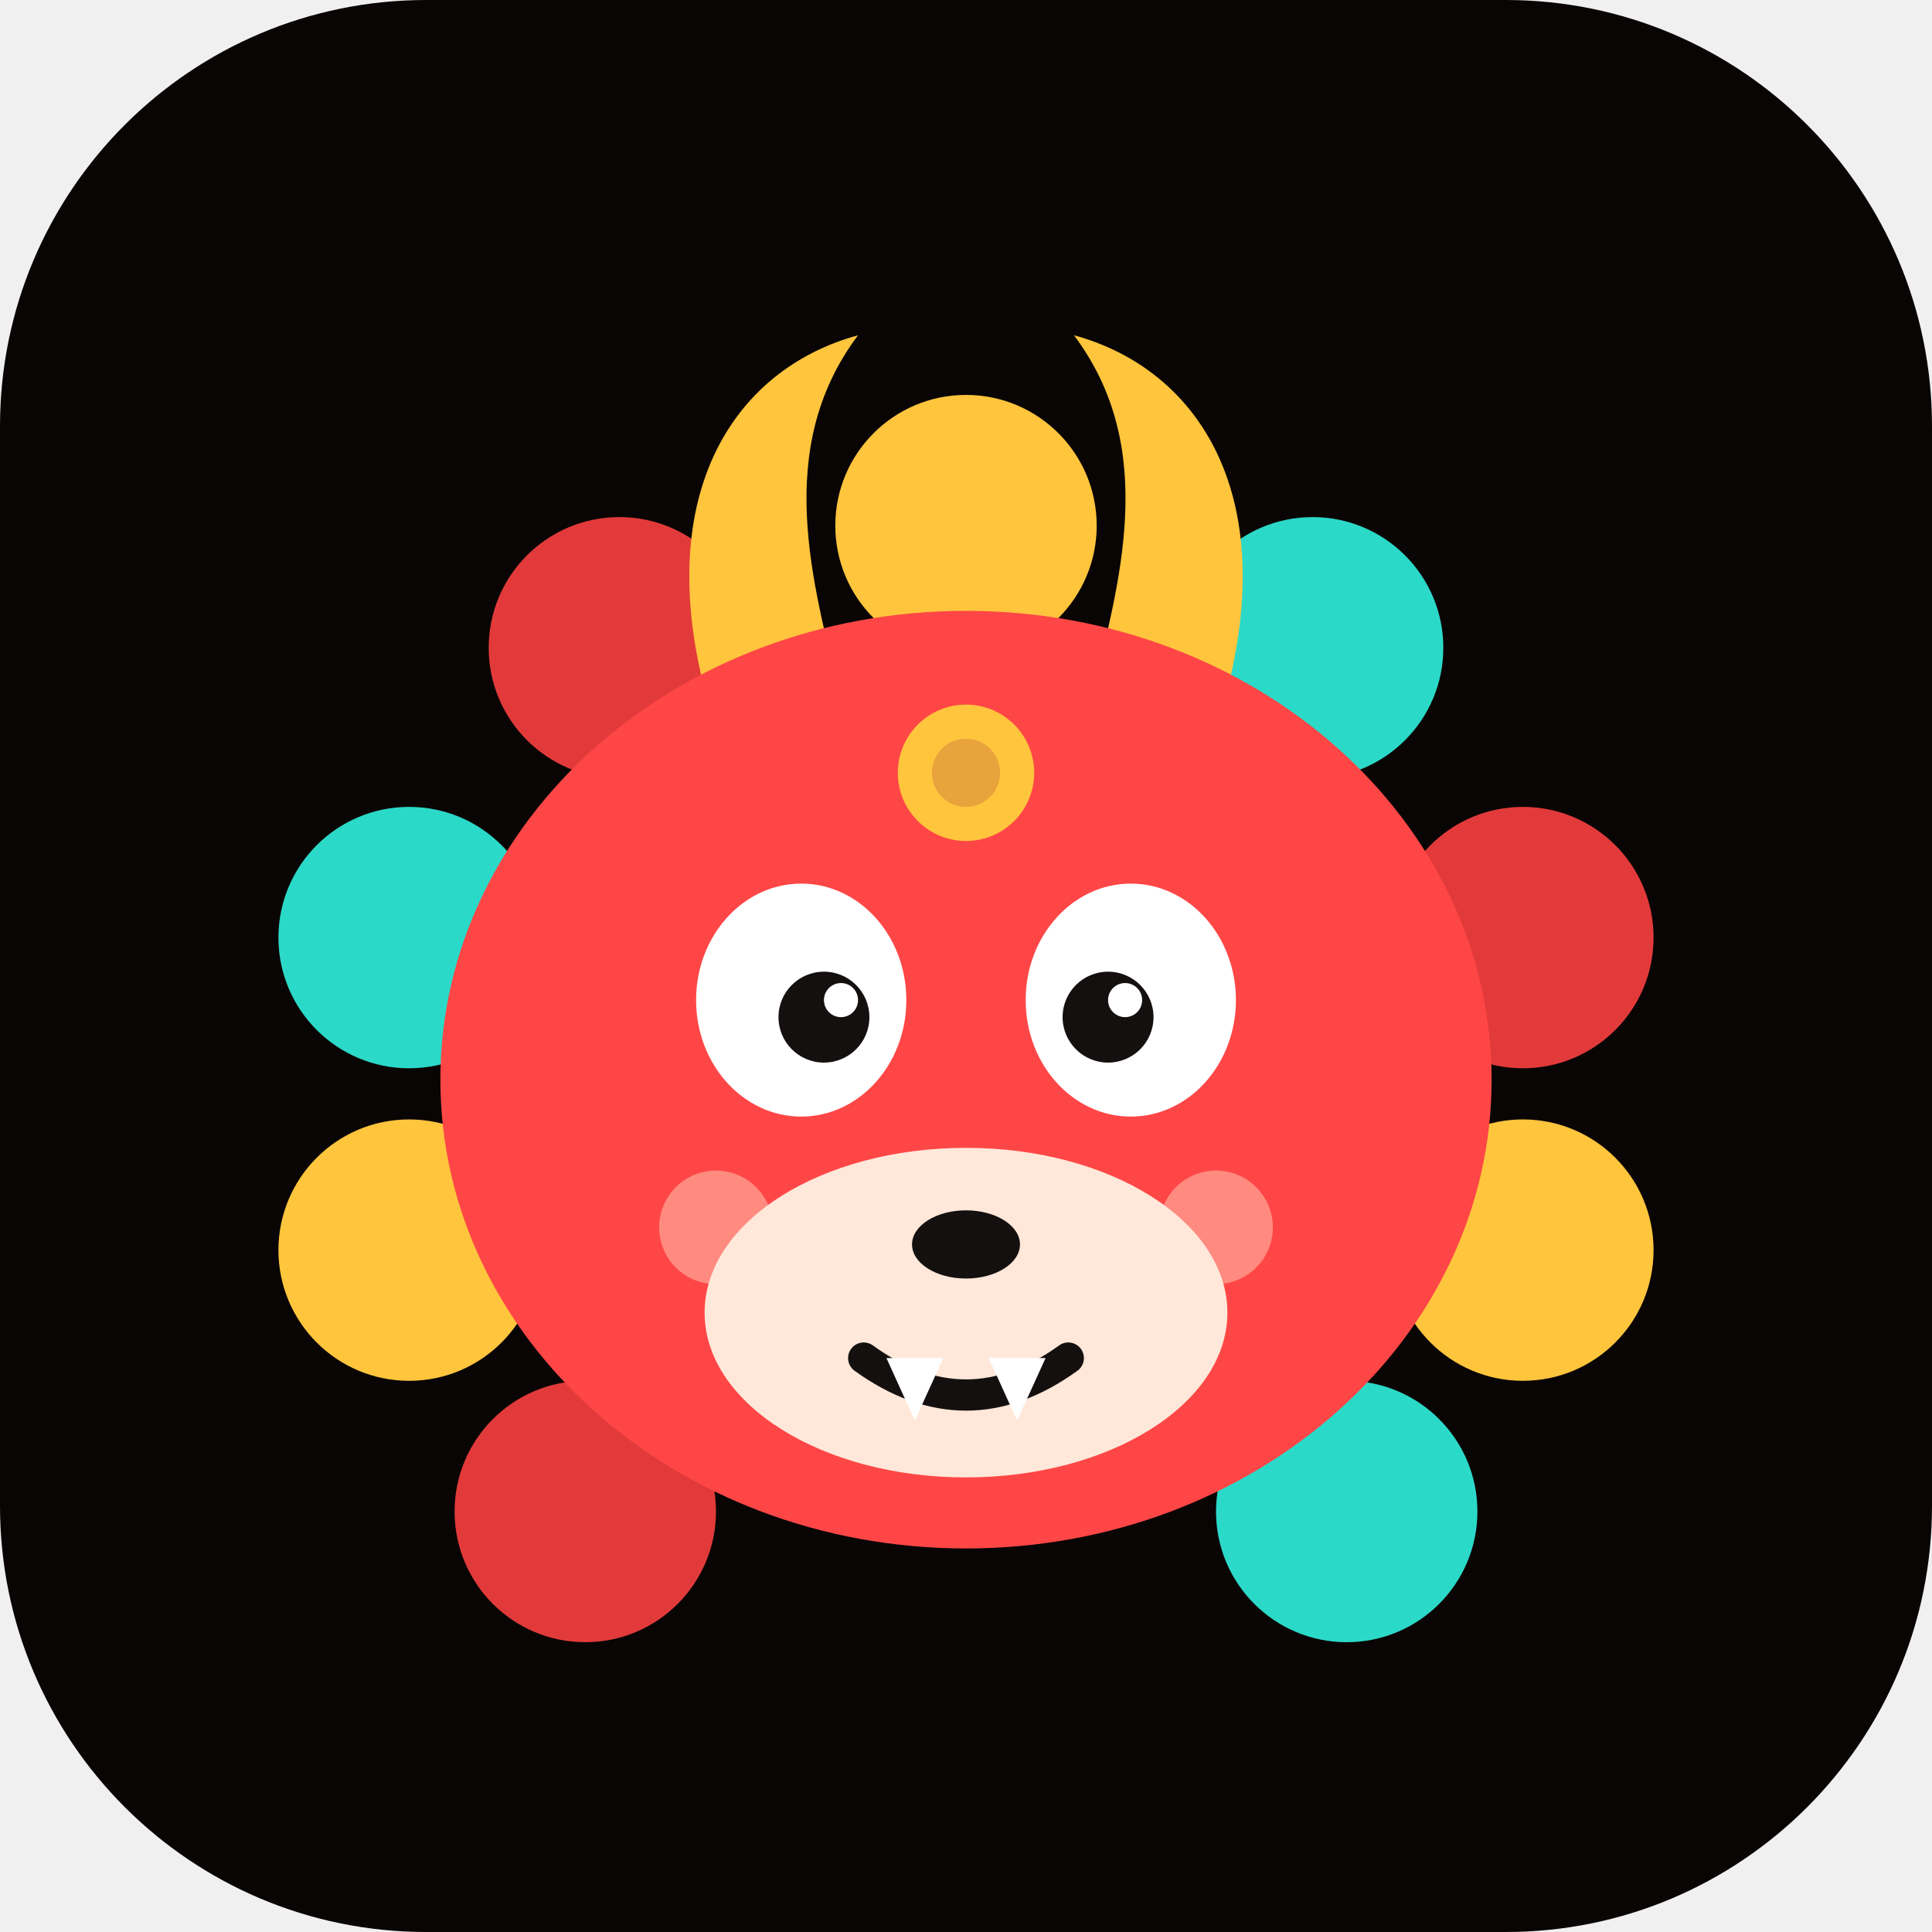
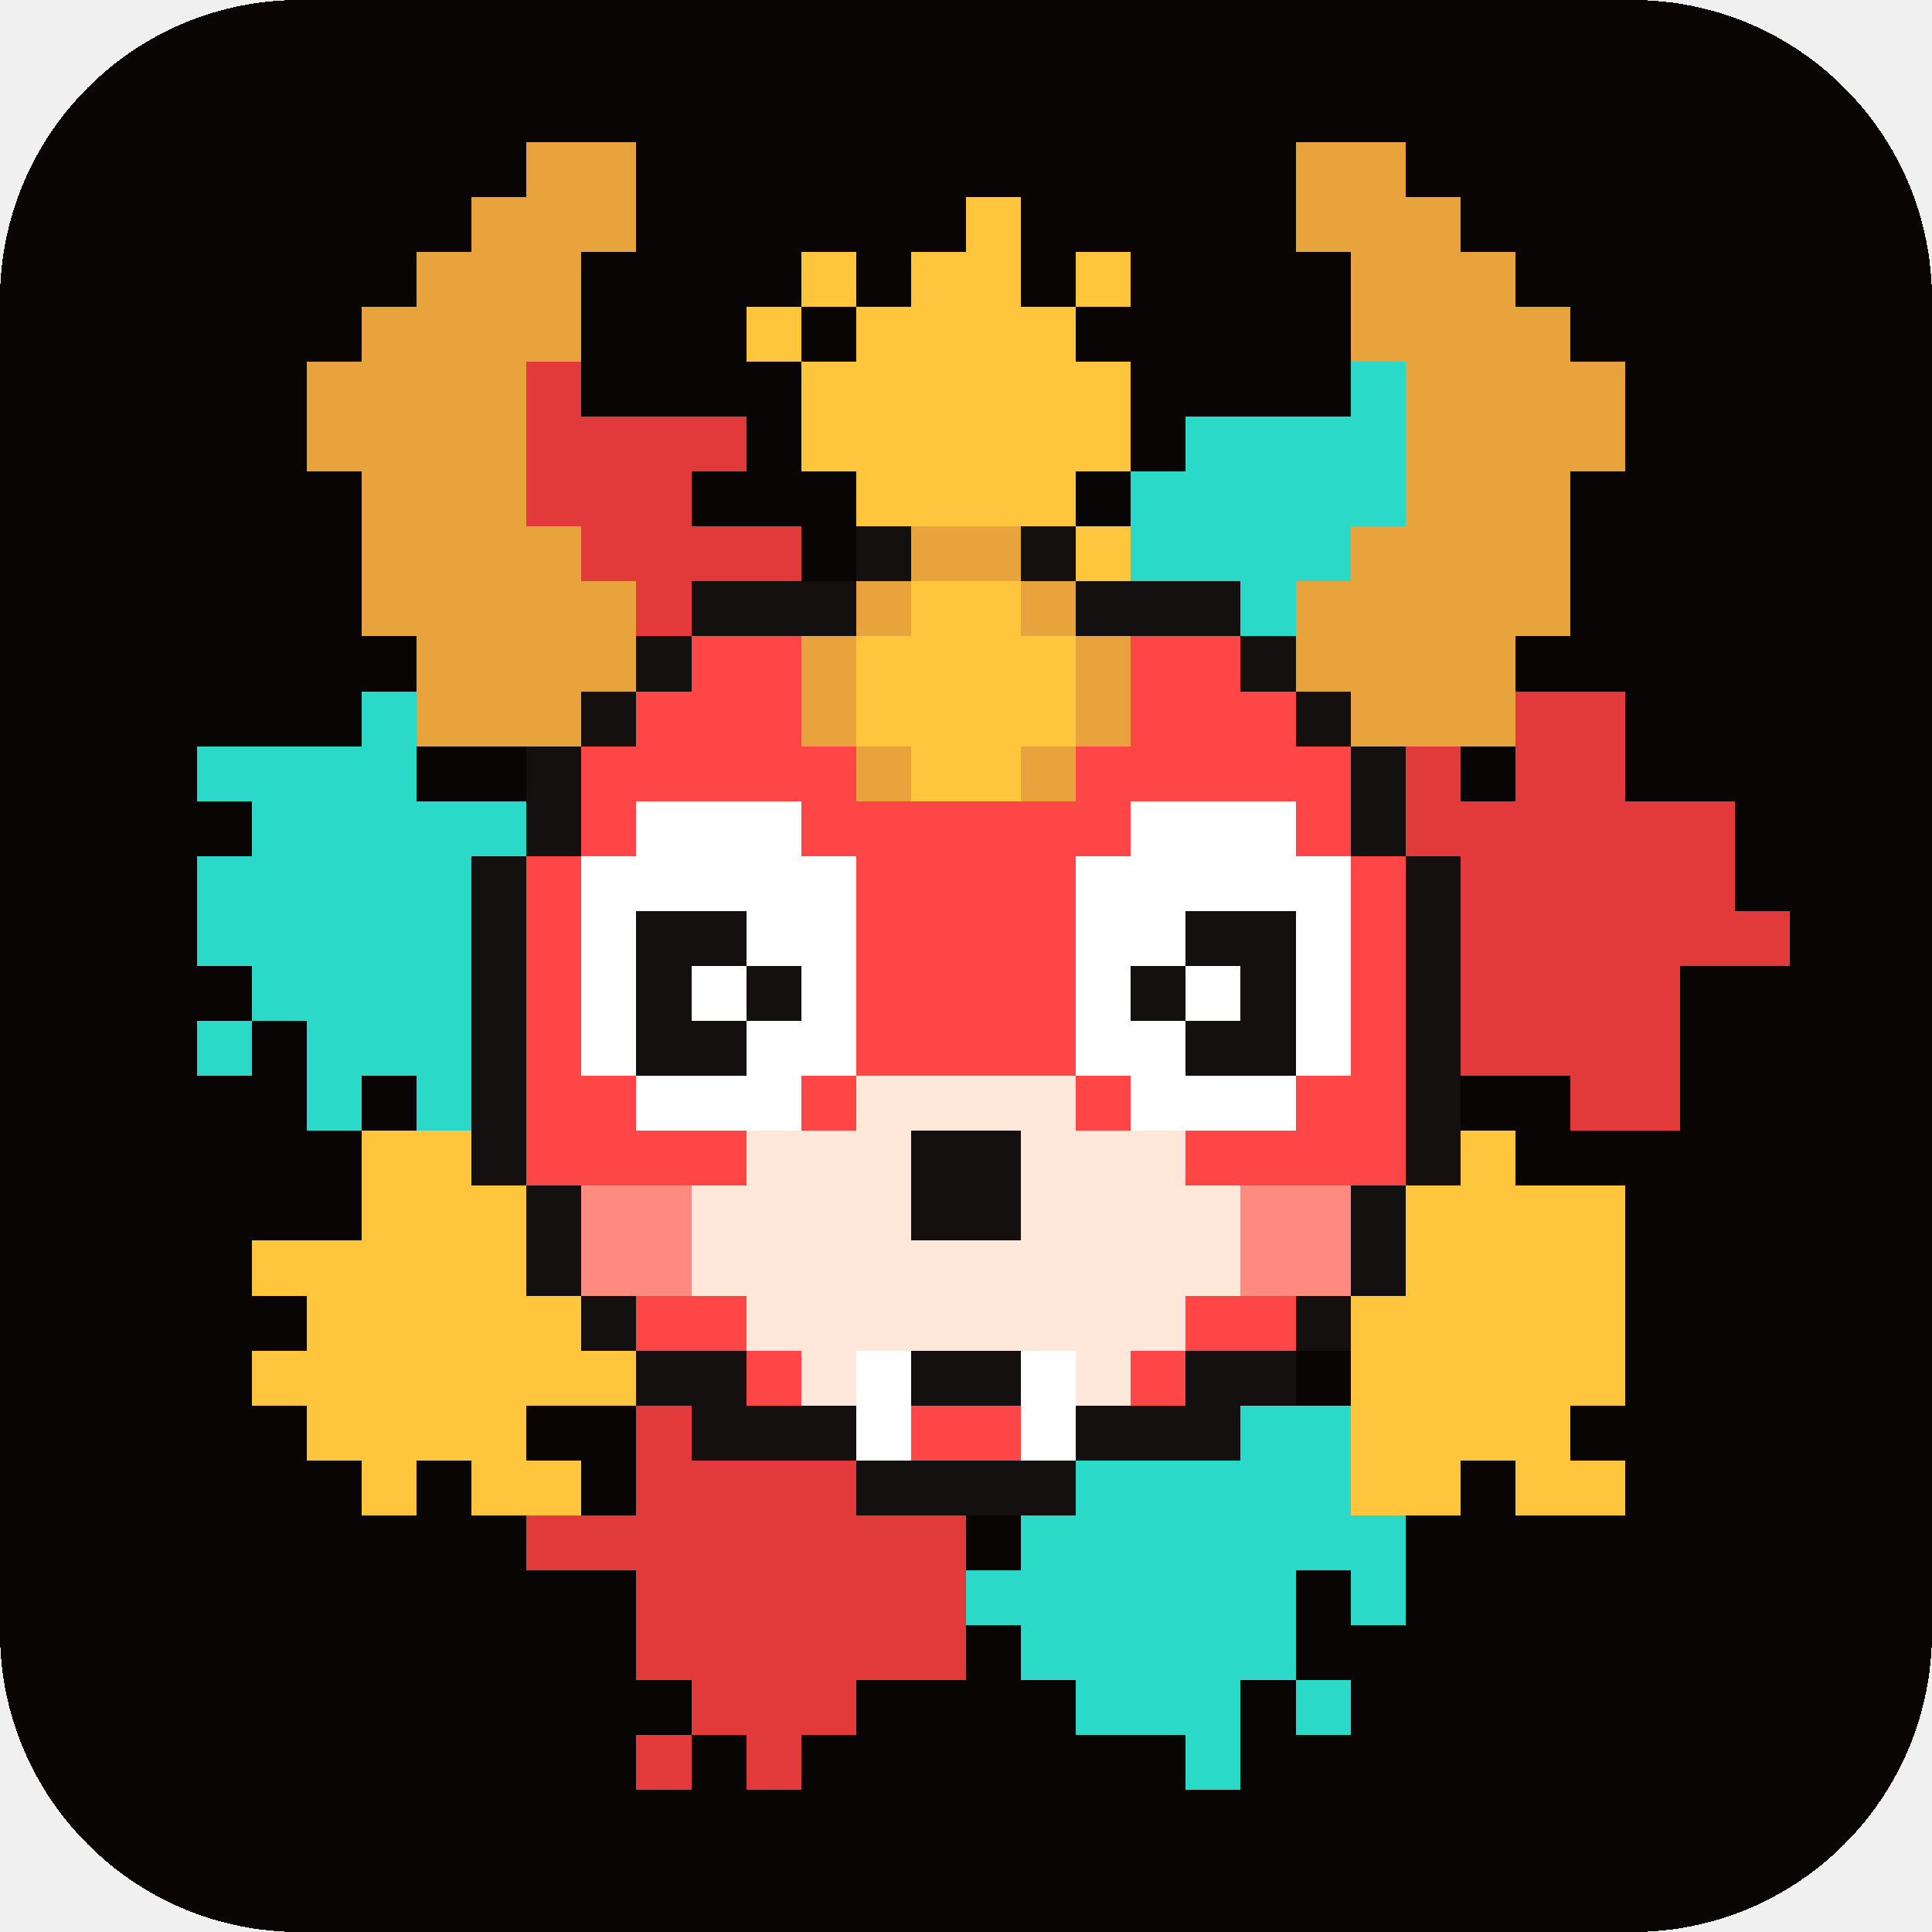
- <svg xmlns="http://www.w3.org/2000/svg" viewBox="0 0 680 680" width="680" height="680">
-   <rect x="0" y="0" width="680" height="680" rx="150" fill="#0A0505" />
-   <g>
-     <circle cx="340" cy="185" r="46" fill="#FFC53D" />
-     <circle cx="462" cy="228" r="46" fill="#2BD9C8" />
-     <circle cx="536" cy="330" r="46" fill="#E23A3A" />
-     <circle cx="536" cy="440" r="46" fill="#FFC53D" />
-     <circle cx="474" cy="532" r="46" fill="#2BD9C8" />
-     <circle cx="206" cy="532" r="46" fill="#E23A3A" />
-     <circle cx="144" cy="440" r="46" fill="#FFC53D" />
-     <circle cx="144" cy="330" r="46" fill="#2BD9C8" />
-     <circle cx="218" cy="228" r="46" fill="#E23A3A" />
+ <svg xmlns="http://www.w3.org/2000/svg" viewBox="0 0 32 32" width="1024" height="1024" shape-rendering="crispEdges">
+   <rect width="32" height="32" rx="4.96" fill="#0A0505" />
+   <g transform="translate(1.440 1.440) scale(0.91)">
+     <rect x="8" y="1" width="2" height="1" fill="#E8A33D" />
+     <rect x="22" y="1" width="2" height="1" fill="#E8A33D" />
+     <rect x="7" y="2" width="3" height="1" fill="#E8A33D" />
+     <rect x="16" y="2" width="1" height="1" fill="#FFC53D" />
+     <rect x="22" y="2" width="3" height="1" fill="#E8A33D" />
+     <rect x="6" y="3" width="3" height="1" fill="#E8A33D" />
+     <rect x="13" y="3" width="1" height="1" fill="#FFC53D" />
+     <rect x="15" y="3" width="2" height="1" fill="#FFC53D" />
+     <rect x="18" y="3" width="1" height="1" fill="#FFC53D" />
+     <rect x="23" y="3" width="3" height="1" fill="#E8A33D" />
+     <rect x="5" y="4" width="4" height="1" fill="#E8A33D" />
+     <rect x="12" y="4" width="1" height="1" fill="#FFC53D" />
+     <rect x="14" y="4" width="4" height="1" fill="#FFC53D" />
+     <rect x="23" y="4" width="4" height="1" fill="#E8A33D" />
+     <rect x="4" y="5" width="4" height="1" fill="#E8A33D" />
+     <rect x="8" y="5" width="1" height="1" fill="#E23A3A" />
+     <rect x="13" y="5" width="6" height="1" fill="#FFC53D" />
+     <rect x="23" y="5" width="1" height="1" fill="#2BD9C8" />
+     <rect x="24" y="5" width="4" height="1" fill="#E8A33D" />
+     <rect x="4" y="6" width="4" height="1" fill="#E8A33D" />
+     <rect x="8" y="6" width="4" height="1" fill="#E23A3A" />
+     <rect x="13" y="6" width="6" height="1" fill="#FFC53D" />
+     <rect x="20" y="6" width="4" height="1" fill="#2BD9C8" />
+     <rect x="24" y="6" width="4" height="1" fill="#E8A33D" />
+     <rect x="5" y="7" width="3" height="1" fill="#E8A33D" />
+     <rect x="8" y="7" width="3" height="1" fill="#E23A3A" />
+     <rect x="14" y="7" width="4" height="1" fill="#FFC53D" />
+     <rect x="19" y="7" width="5" height="1" fill="#2BD9C8" />
+     <rect x="24" y="7" width="3" height="1" fill="#E8A33D" />
+     <rect x="5" y="8" width="4" height="1" fill="#E8A33D" />
+     <rect x="9" y="8" width="4" height="1" fill="#E23A3A" />
+     <rect x="14" y="8" width="1" height="1" fill="#14100F" />
+     <rect x="15" y="8" width="2" height="1" fill="#E8A33D" />
+     <rect x="17" y="8" width="1" height="1" fill="#14100F" />
+     <rect x="18" y="8" width="1" height="1" fill="#FFC53D" />
+     <rect x="19" y="8" width="4" height="1" fill="#2BD9C8" />
+     <rect x="23" y="8" width="4" height="1" fill="#E8A33D" />
+     <rect x="5" y="9" width="5" height="1" fill="#E8A33D" />
+     <rect x="10" y="9" width="1" height="1" fill="#E23A3A" />
+     <rect x="11" y="9" width="3" height="1" fill="#14100F" />
+     <rect x="14" y="9" width="1" height="1" fill="#E8A33D" />
+     <rect x="15" y="9" width="2" height="1" fill="#FFC53D" />
+     <rect x="17" y="9" width="1" height="1" fill="#E8A33D" />
+     <rect x="18" y="9" width="3" height="1" fill="#14100F" />
+     <rect x="21" y="9" width="1" height="1" fill="#2BD9C8" />
+     <rect x="22" y="9" width="5" height="1" fill="#E8A33D" />
+     <rect x="6" y="10" width="4" height="1" fill="#E8A33D" />
+     <rect x="10" y="10" width="1" height="1" fill="#14100F" />
+     <rect x="11" y="10" width="2" height="1" fill="#FF4646" />
+     <rect x="13" y="10" width="1" height="1" fill="#E8A33D" />
+     <rect x="14" y="10" width="4" height="1" fill="#FFC53D" />
+     <rect x="18" y="10" width="1" height="1" fill="#E8A33D" />
+     <rect x="19" y="10" width="2" height="1" fill="#FF4646" />
+     <rect x="21" y="10" width="1" height="1" fill="#14100F" />
+     <rect x="22" y="10" width="4" height="1" fill="#E8A33D" />
+     <rect x="5" y="11" width="1" height="1" fill="#2BD9C8" />
+     <rect x="6" y="11" width="3" height="1" fill="#E8A33D" />
+     <rect x="9" y="11" width="1" height="1" fill="#14100F" />
+     <rect x="10" y="11" width="3" height="1" fill="#FF4646" />
+     <rect x="13" y="11" width="1" height="1" fill="#E8A33D" />
+     <rect x="14" y="11" width="4" height="1" fill="#FFC53D" />
+     <rect x="18" y="11" width="1" height="1" fill="#E8A33D" />
+     <rect x="19" y="11" width="3" height="1" fill="#FF4646" />
+     <rect x="22" y="11" width="1" height="1" fill="#14100F" />
+     <rect x="23" y="11" width="3" height="1" fill="#E8A33D" />
+     <rect x="26" y="11" width="2" height="1" fill="#E23A3A" />
+     <rect x="2" y="12" width="4" height="1" fill="#2BD9C8" />
+     <rect x="8" y="12" width="1" height="1" fill="#14100F" />
+     <rect x="9" y="12" width="5" height="1" fill="#FF4646" />
+     <rect x="14" y="12" width="1" height="1" fill="#E8A33D" />
+     <rect x="15" y="12" width="2" height="1" fill="#FFC53D" />
+     <rect x="17" y="12" width="1" height="1" fill="#E8A33D" />
+     <rect x="18" y="12" width="5" height="1" fill="#FF4646" />
+     <rect x="23" y="12" width="1" height="1" fill="#14100F" />
+     <rect x="24" y="12" width="1" height="1" fill="#E23A3A" />
+     <rect x="26" y="12" width="2" height="1" fill="#E23A3A" />
+     <rect x="3" y="13" width="5" height="1" fill="#2BD9C8" />
+     <rect x="8" y="13" width="1" height="1" fill="#14100F" />
+     <rect x="9" y="13" width="1" height="1" fill="#FF4646" />
+     <rect x="10" y="13" width="3" height="1" fill="#FFFFFF" />
+     <rect x="13" y="13" width="6" height="1" fill="#FF4646" />
+     <rect x="19" y="13" width="3" height="1" fill="#FFFFFF" />
+     <rect x="22" y="13" width="1" height="1" fill="#FF4646" />
+     <rect x="23" y="13" width="1" height="1" fill="#14100F" />
+     <rect x="24" y="13" width="6" height="1" fill="#E23A3A" />
+     <rect x="2" y="14" width="5" height="1" fill="#2BD9C8" />
+     <rect x="7" y="14" width="1" height="1" fill="#14100F" />
+     <rect x="8" y="14" width="1" height="1" fill="#FF4646" />
+     <rect x="9" y="14" width="5" height="1" fill="#FFFFFF" />
+     <rect x="14" y="14" width="4" height="1" fill="#FF4646" />
+     <rect x="18" y="14" width="5" height="1" fill="#FFFFFF" />
+     <rect x="23" y="14" width="1" height="1" fill="#FF4646" />
+     <rect x="24" y="14" width="1" height="1" fill="#14100F" />
+     <rect x="25" y="14" width="5" height="1" fill="#E23A3A" />
+     <rect x="2" y="15" width="5" height="1" fill="#2BD9C8" />
+     <rect x="7" y="15" width="1" height="1" fill="#14100F" />
+     <rect x="8" y="15" width="1" height="1" fill="#FF4646" />
+     <rect x="9" y="15" width="1" height="1" fill="#FFFFFF" />
+     <rect x="10" y="15" width="2" height="1" fill="#14100F" />
+     <rect x="12" y="15" width="2" height="1" fill="#FFFFFF" />
+     <rect x="14" y="15" width="4" height="1" fill="#FF4646" />
+     <rect x="18" y="15" width="2" height="1" fill="#FFFFFF" />
+     <rect x="20" y="15" width="2" height="1" fill="#14100F" />
+     <rect x="22" y="15" width="1" height="1" fill="#FFFFFF" />
+     <rect x="23" y="15" width="1" height="1" fill="#FF4646" />
+     <rect x="24" y="15" width="1" height="1" fill="#14100F" />
+     <rect x="25" y="15" width="6" height="1" fill="#E23A3A" />
+     <rect x="3" y="16" width="4" height="1" fill="#2BD9C8" />
+     <rect x="7" y="16" width="1" height="1" fill="#14100F" />
+     <rect x="8" y="16" width="1" height="1" fill="#FF4646" />
+     <rect x="9" y="16" width="1" height="1" fill="#FFFFFF" />
+     <rect x="10" y="16" width="1" height="1" fill="#14100F" />
+     <rect x="11" y="16" width="1" height="1" fill="#FFFFFF" />
+     <rect x="12" y="16" width="1" height="1" fill="#14100F" />
+     <rect x="13" y="16" width="1" height="1" fill="#FFFFFF" />
+     <rect x="14" y="16" width="4" height="1" fill="#FF4646" />
+     <rect x="18" y="16" width="1" height="1" fill="#FFFFFF" />
+     <rect x="19" y="16" width="1" height="1" fill="#14100F" />
+     <rect x="20" y="16" width="1" height="1" fill="#FFFFFF" />
+     <rect x="21" y="16" width="1" height="1" fill="#14100F" />
+     <rect x="22" y="16" width="1" height="1" fill="#FFFFFF" />
+     <rect x="23" y="16" width="1" height="1" fill="#FF4646" />
+     <rect x="24" y="16" width="1" height="1" fill="#14100F" />
+     <rect x="25" y="16" width="4" height="1" fill="#E23A3A" />
+     <rect x="2" y="17" width="1" height="1" fill="#2BD9C8" />
+     <rect x="4" y="17" width="3" height="1" fill="#2BD9C8" />
+     <rect x="7" y="17" width="1" height="1" fill="#14100F" />
+     <rect x="8" y="17" width="1" height="1" fill="#FF4646" />
+     <rect x="9" y="17" width="1" height="1" fill="#FFFFFF" />
+     <rect x="10" y="17" width="2" height="1" fill="#14100F" />
+     <rect x="12" y="17" width="2" height="1" fill="#FFFFFF" />
+     <rect x="14" y="17" width="4" height="1" fill="#FF4646" />
+     <rect x="18" y="17" width="2" height="1" fill="#FFFFFF" />
+     <rect x="20" y="17" width="2" height="1" fill="#14100F" />
+     <rect x="22" y="17" width="1" height="1" fill="#FFFFFF" />
+     <rect x="23" y="17" width="1" height="1" fill="#FF4646" />
+     <rect x="24" y="17" width="1" height="1" fill="#14100F" />
+     <rect x="25" y="17" width="4" height="1" fill="#E23A3A" />
+     <rect x="4" y="18" width="1" height="1" fill="#2BD9C8" />
+     <rect x="6" y="18" width="1" height="1" fill="#2BD9C8" />
+     <rect x="7" y="18" width="1" height="1" fill="#14100F" />
+     <rect x="8" y="18" width="2" height="1" fill="#FF4646" />
+     <rect x="10" y="18" width="3" height="1" fill="#FFFFFF" />
+     <rect x="13" y="18" width="1" height="1" fill="#FF4646" />
+     <rect x="14" y="18" width="4" height="1" fill="#FFE8D9" />
+     <rect x="18" y="18" width="1" height="1" fill="#FF4646" />
+     <rect x="19" y="18" width="3" height="1" fill="#FFFFFF" />
+     <rect x="22" y="18" width="2" height="1" fill="#FF4646" />
+     <rect x="24" y="18" width="1" height="1" fill="#14100F" />
+     <rect x="27" y="18" width="2" height="1" fill="#E23A3A" />
+     <rect x="5" y="19" width="2" height="1" fill="#FFC53D" />
+     <rect x="7" y="19" width="1" height="1" fill="#14100F" />
+     <rect x="8" y="19" width="4" height="1" fill="#FF4646" />
+     <rect x="12" y="19" width="3" height="1" fill="#FFE8D9" />
+     <rect x="15" y="19" width="2" height="1" fill="#14100F" />
+     <rect x="17" y="19" width="3" height="1" fill="#FFE8D9" />
+     <rect x="20" y="19" width="4" height="1" fill="#FF4646" />
+     <rect x="24" y="19" width="1" height="1" fill="#14100F" />
+     <rect x="25" y="19" width="1" height="1" fill="#FFC53D" />
+     <rect x="5" y="20" width="3" height="1" fill="#FFC53D" />
+     <rect x="8" y="20" width="1" height="1" fill="#14100F" />
+     <rect x="9" y="20" width="2" height="1" fill="#FF8A80" />
+     <rect x="11" y="20" width="4" height="1" fill="#FFE8D9" />
+     <rect x="15" y="20" width="2" height="1" fill="#14100F" />
+     <rect x="17" y="20" width="4" height="1" fill="#FFE8D9" />
+     <rect x="21" y="20" width="2" height="1" fill="#FF8A80" />
+     <rect x="23" y="20" width="1" height="1" fill="#14100F" />
+     <rect x="24" y="20" width="4" height="1" fill="#FFC53D" />
+     <rect x="3" y="21" width="5" height="1" fill="#FFC53D" />
+     <rect x="8" y="21" width="1" height="1" fill="#14100F" />
+     <rect x="9" y="21" width="2" height="1" fill="#FF8A80" />
+     <rect x="11" y="21" width="10" height="1" fill="#FFE8D9" />
+     <rect x="21" y="21" width="2" height="1" fill="#FF8A80" />
+     <rect x="23" y="21" width="1" height="1" fill="#14100F" />
+     <rect x="24" y="21" width="4" height="1" fill="#FFC53D" />
+     <rect x="4" y="22" width="5" height="1" fill="#FFC53D" />
+     <rect x="9" y="22" width="1" height="1" fill="#14100F" />
+     <rect x="10" y="22" width="2" height="1" fill="#FF4646" />
+     <rect x="12" y="22" width="8" height="1" fill="#FFE8D9" />
+     <rect x="20" y="22" width="2" height="1" fill="#FF4646" />
+     <rect x="22" y="22" width="1" height="1" fill="#14100F" />
+     <rect x="23" y="22" width="5" height="1" fill="#FFC53D" />
+     <rect x="3" y="23" width="7" height="1" fill="#FFC53D" />
+     <rect x="10" y="23" width="2" height="1" fill="#14100F" />
+     <rect x="12" y="23" width="1" height="1" fill="#FF4646" />
+     <rect x="13" y="23" width="1" height="1" fill="#FFE8D9" />
+     <rect x="14" y="23" width="1" height="1" fill="#FFFFFF" />
+     <rect x="15" y="23" width="2" height="1" fill="#14100F" />
+     <rect x="17" y="23" width="1" height="1" fill="#FFFFFF" />
+     <rect x="18" y="23" width="1" height="1" fill="#FFE8D9" />
+     <rect x="19" y="23" width="1" height="1" fill="#FF4646" />
+     <rect x="20" y="23" width="2" height="1" fill="#14100F" />
+     <rect x="23" y="23" width="5" height="1" fill="#FFC53D" />
+     <rect x="4" y="24" width="4" height="1" fill="#FFC53D" />
+     <rect x="10" y="24" width="1" height="1" fill="#E23A3A" />
+     <rect x="11" y="24" width="3" height="1" fill="#14100F" />
+     <rect x="14" y="24" width="1" height="1" fill="#FFFFFF" />
+     <rect x="15" y="24" width="2" height="1" fill="#FF4646" />
+     <rect x="17" y="24" width="1" height="1" fill="#FFFFFF" />
+     <rect x="18" y="24" width="3" height="1" fill="#14100F" />
+     <rect x="21" y="24" width="2" height="1" fill="#2BD9C8" />
+     <rect x="23" y="24" width="4" height="1" fill="#FFC53D" />
+     <rect x="5" y="25" width="1" height="1" fill="#FFC53D" />
+     <rect x="7" y="25" width="2" height="1" fill="#FFC53D" />
+     <rect x="10" y="25" width="4" height="1" fill="#E23A3A" />
+     <rect x="14" y="25" width="4" height="1" fill="#14100F" />
+     <rect x="18" y="25" width="5" height="1" fill="#2BD9C8" />
+     <rect x="23" y="25" width="2" height="1" fill="#FFC53D" />
+     <rect x="26" y="25" width="2" height="1" fill="#FFC53D" />
+     <rect x="8" y="26" width="8" height="1" fill="#E23A3A" />
+     <rect x="17" y="26" width="7" height="1" fill="#2BD9C8" />
+     <rect x="10" y="27" width="6" height="1" fill="#E23A3A" />
+     <rect x="16" y="27" width="6" height="1" fill="#2BD9C8" />
+     <rect x="23" y="27" width="1" height="1" fill="#2BD9C8" />
+     <rect x="10" y="28" width="6" height="1" fill="#E23A3A" />
+     <rect x="17" y="28" width="5" height="1" fill="#2BD9C8" />
+     <rect x="11" y="29" width="3" height="1" fill="#E23A3A" />
+     <rect x="18" y="29" width="3" height="1" fill="#2BD9C8" />
+     <rect x="22" y="29" width="1" height="1" fill="#2BD9C8" />
+     <rect x="10" y="30" width="1" height="1" fill="#E23A3A" />
+     <rect x="12" y="30" width="1" height="1" fill="#E23A3A" />
+     <rect x="20" y="30" width="1" height="1" fill="#2BD9C8" />
  </g>
-   <path d="M250 250 C228 175 258 130 302 118 C272 158 286 205 296 246 Z" fill="#FFC53D" />
-   <path d="M430 250 C452 175 422 130 378 118 C408 158 394 205 384 246 Z" fill="#FFC53D" />
-   <ellipse cx="340" cy="380" rx="185" ry="165" fill="#FF4646" />
-   <circle cx="340" cy="272" r="24" fill="#FFC53D" />
-   <circle cx="340" cy="272" r="12" fill="#E8A33D" />
-   <ellipse cx="282" cy="352" rx="37" ry="41" fill="#FFFFFF" />
-   <ellipse cx="398" cy="352" rx="37" ry="41" fill="#FFFFFF" />
-   <circle cx="290" cy="358" r="16" fill="#14100F" />
-   <circle cx="390" cy="358" r="16" fill="#14100F" />
-   <circle cx="296" cy="352" r="6" fill="#FFFFFF" />
-   <circle cx="396" cy="352" r="6" fill="#FFFFFF" />
-   <circle cx="252" cy="432" r="20" fill="#FF8A80" />
-   <circle cx="428" cy="432" r="20" fill="#FF8A80" />
-   <ellipse cx="340" cy="462" rx="92" ry="58" fill="#FFE8D9" />
-   <ellipse cx="340" cy="438" rx="19" ry="12" fill="#14100F" />
-   <path d="M304 478 Q340 504 376 478" stroke="#14100F" stroke-width="11" fill="none" stroke-linecap="round" />
-   <path d="M312 478 L322 500 L332 478 Z" fill="#FFFFFF" />
-   <path d="M348 478 L358 500 L368 478 Z" fill="#FFFFFF" />
</svg>
